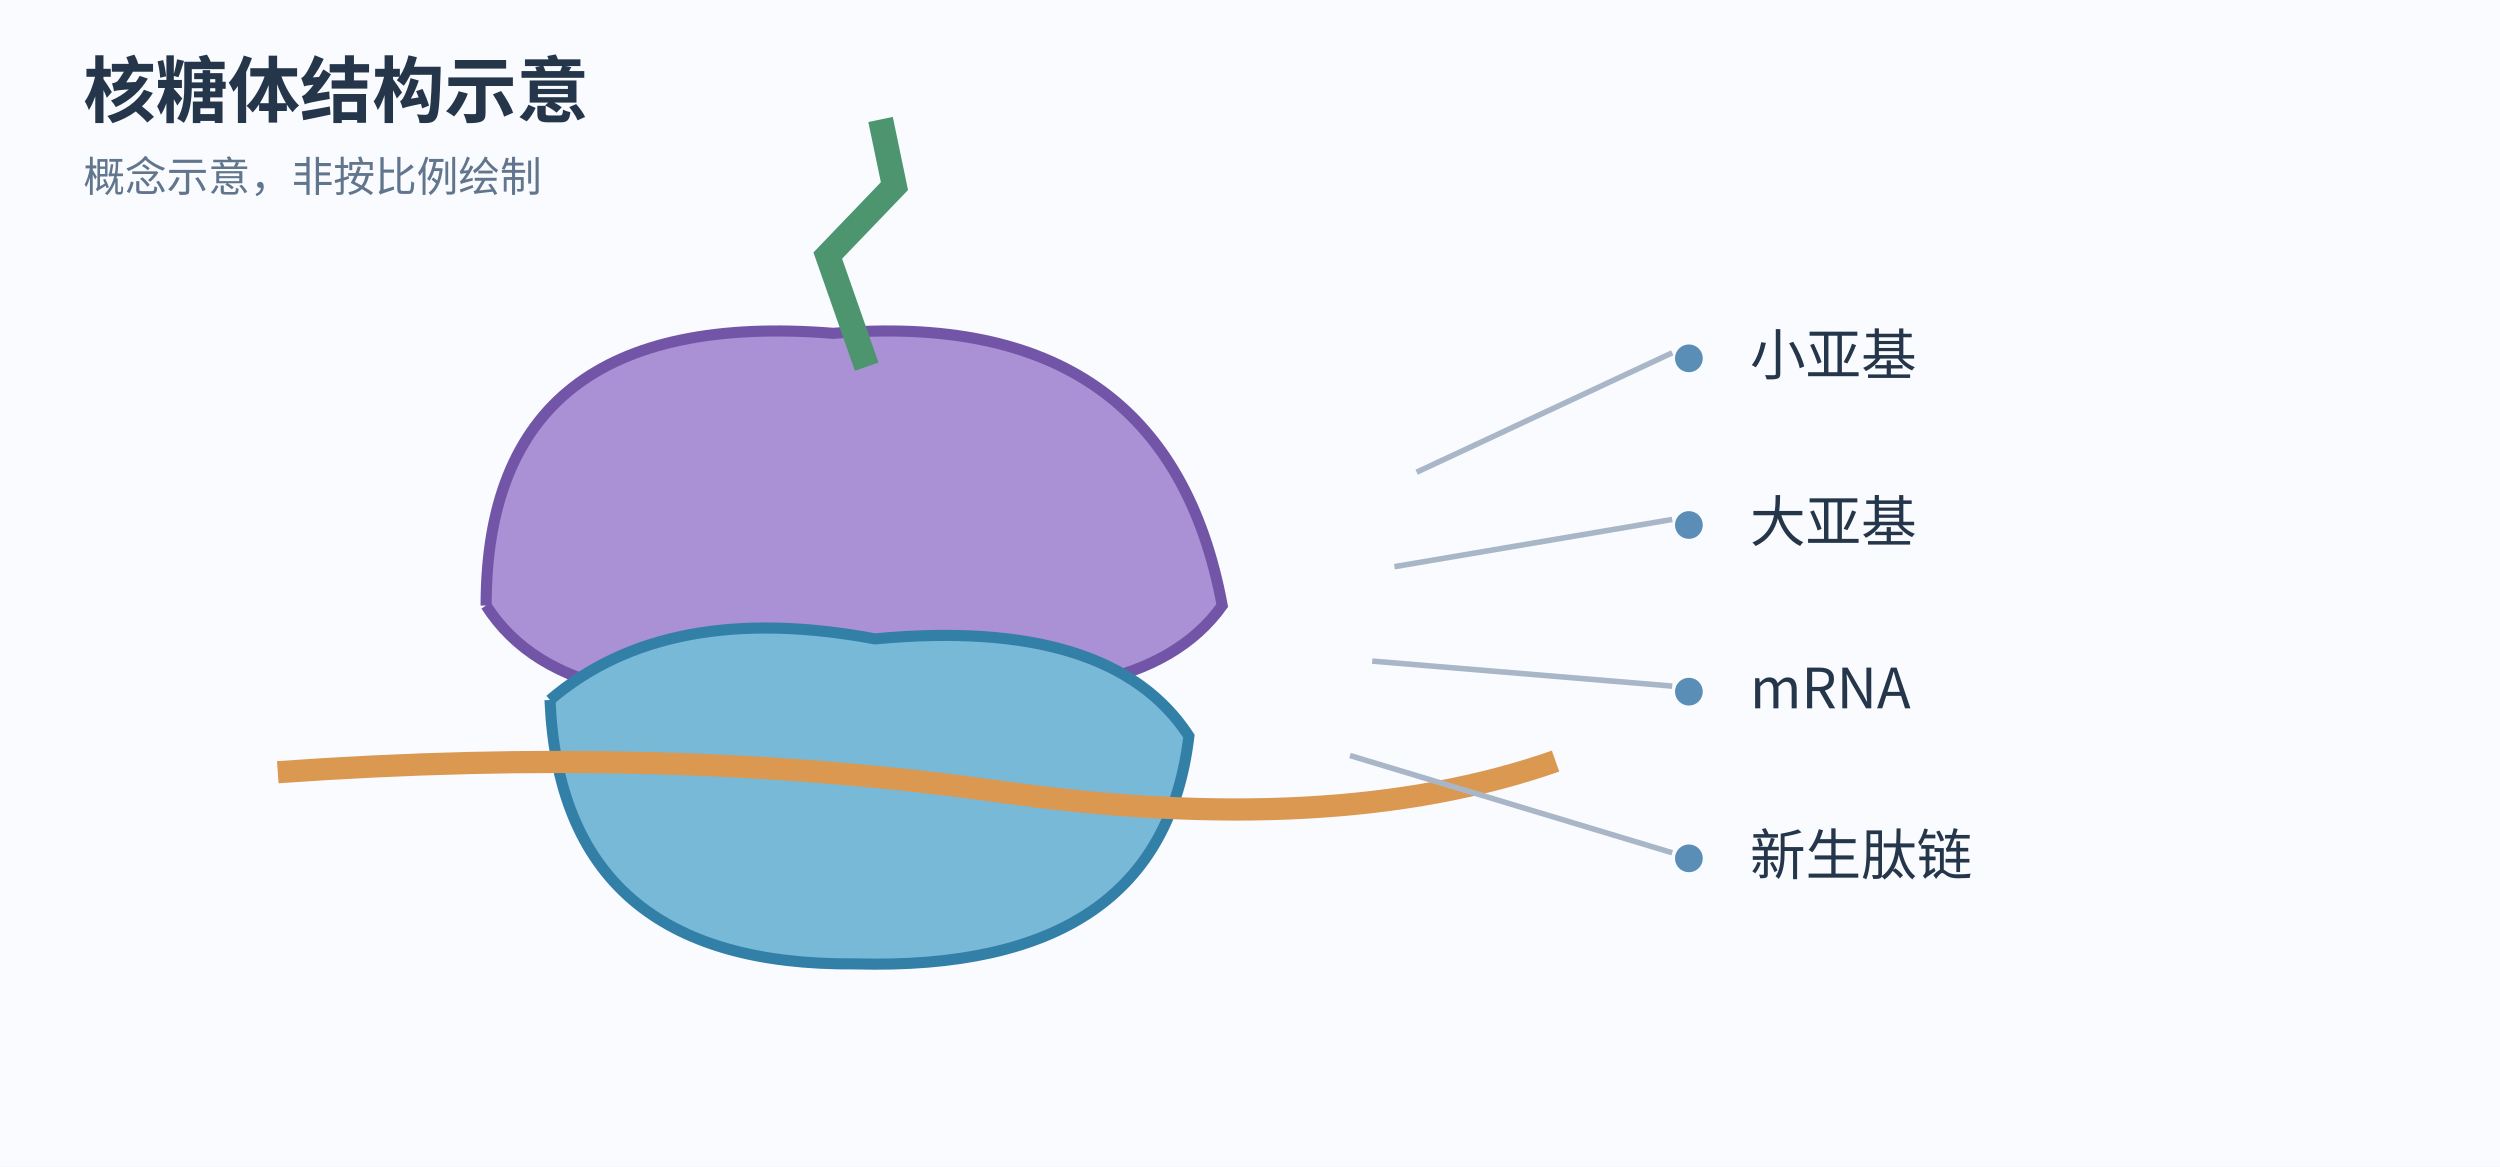
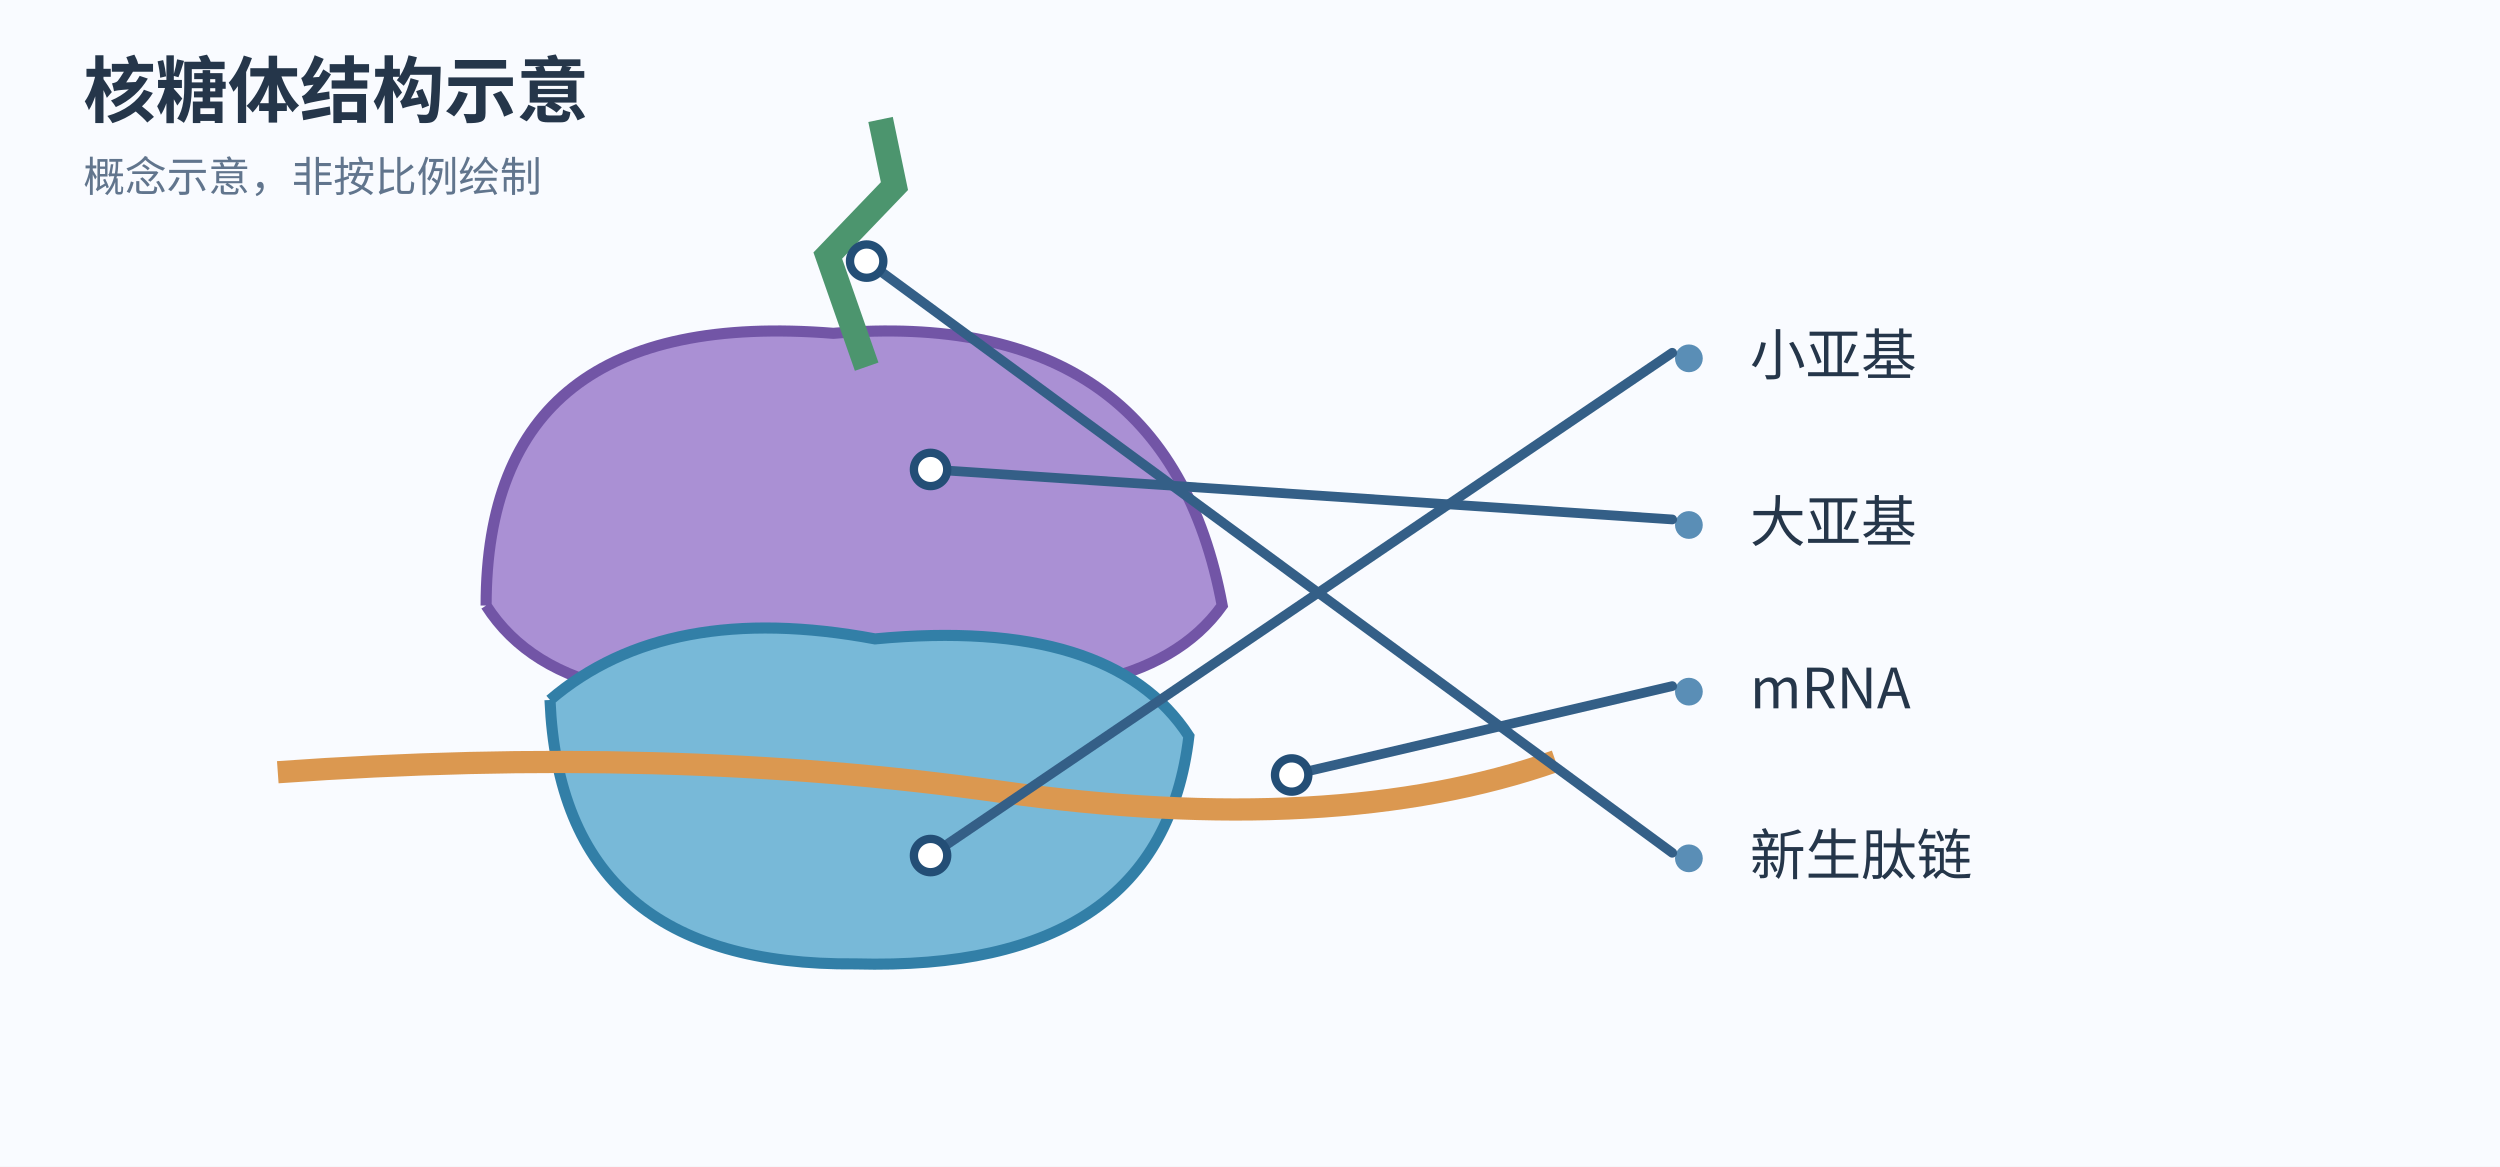
<svg xmlns="http://www.w3.org/2000/svg" viewBox="0 0 900 420" width="900" height="420">
  <rect width="900" height="420" fill="#f9fbff" />
-   <style>text{font-family:"Microsoft YaHei","Noto Sans CJK SC",sans-serif;fill:#25364a}.ttl{font-size:26px;font-weight:bold}.lab{font-size:20px}.sub{font-size:15px;fill:#61758d}</style>
+   <style>text{font-family:"Microsoft YaHei","Noto Sans CJK SC",sans-serif;fill:#25364a}.ttl{font-size:26px;font-weight:bold}.lab{font-size:20px}.sub{font-size:15px;fill:#61758d}.leader{stroke:#345f87;stroke-width:3.5;stroke-linecap:round;fill:none}.target{fill:#fff;stroke:#234e76;stroke-width:3}</style>
  <text x="30" y="42" class="ttl">核糖体结构示意</text>
  <text x="30" y="69" class="sub">概念示意，非按比例绘制</text>
  <path d="M175 218 Q175 110 300 120 Q420 110 440 218 Q410 260 310 245 Q205 265 175 218" fill="#aa90d4" stroke="#7255a6" stroke-width="4" />
  <path d="M198 252 Q240 216 315 230 Q400 222 428 265 Q418 350 308 347 Q202 348 198 252" fill="#78b9d8" stroke="#327fa7" stroke-width="4" />
  <path d="M100 278 Q240 268 360 285 T560 274" stroke="#db9850" stroke-width="8" fill="none" />
  <path d="M312 132 l-14 -40 l24 -25 l-5 -24" stroke="#4c956e" stroke-width="9" fill="none" />
  <circle cx="608" cy="129" r="5" fill="#5a8eb6" />
  <text x="630" y="135" class="lab">小亚基</text>
-   <path d="M602 127 L510 170" fill="none" stroke="#a8b6c7" stroke-width="2" />
+   <path d="M602 127 L335 308" class="leader" />
+   <circle cx="335" cy="308" r="6" class="target" />
  <circle cx="608" cy="189" r="5" fill="#5a8eb6" />
  <text x="630" y="195" class="lab">大亚基</text>
-   <path d="M602 187 L502 204" fill="none" stroke="#a8b6c7" stroke-width="2" />
+   <path d="M602 187 L335 169" class="leader" />
+   <circle cx="335" cy="169" r="6" class="target" />
  <circle cx="608" cy="249" r="5" fill="#5a8eb6" />
  <text x="630" y="255" class="lab">mRNA</text>
-   <path d="M602 247 L494 238" fill="none" stroke="#a8b6c7" stroke-width="2" />
+   <path d="M602 247 L465 279" class="leader" />
+   <circle cx="465" cy="279" r="6" class="target" />
  <circle cx="608" cy="309" r="5" fill="#5a8eb6" />
  <text x="630" y="315" class="lab">新生肽链</text>
-   <path d="M602 307 L486 272" fill="none" stroke="#a8b6c7" stroke-width="2" />
+   <path d="M602 307 L312 94" class="leader" />
+   <circle cx="312" cy="94" r="6" class="target" />
</svg>
